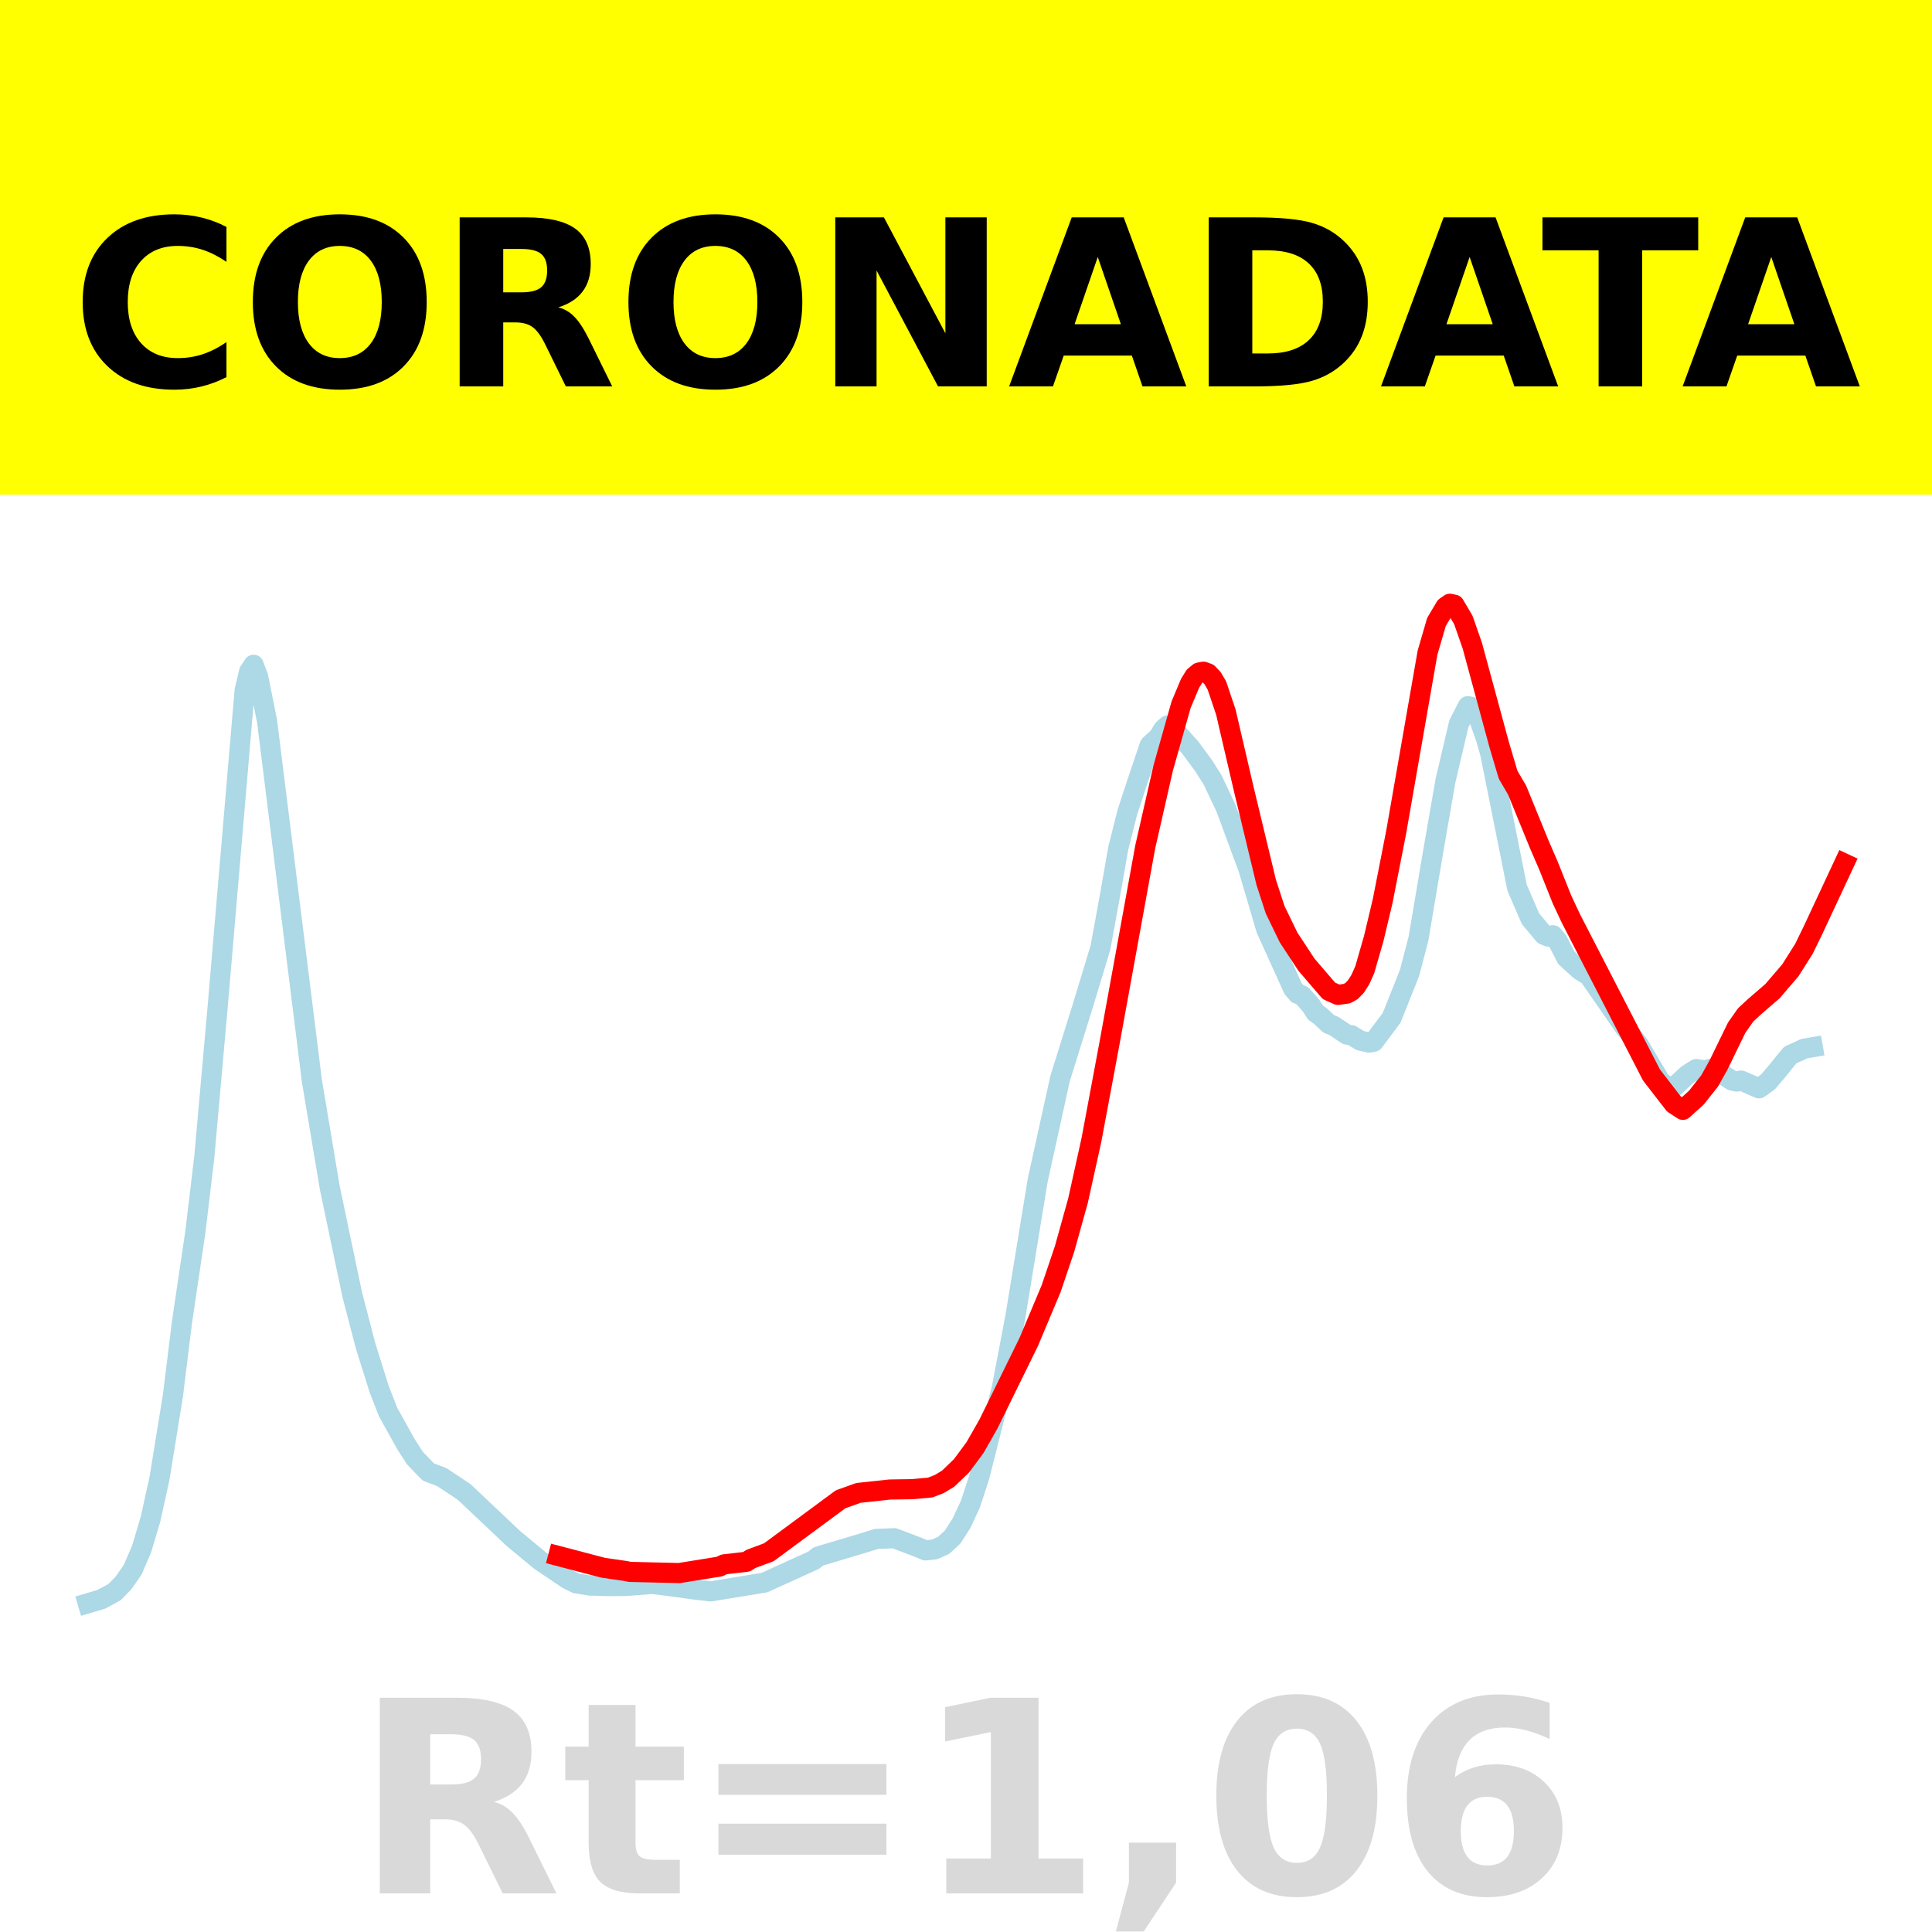
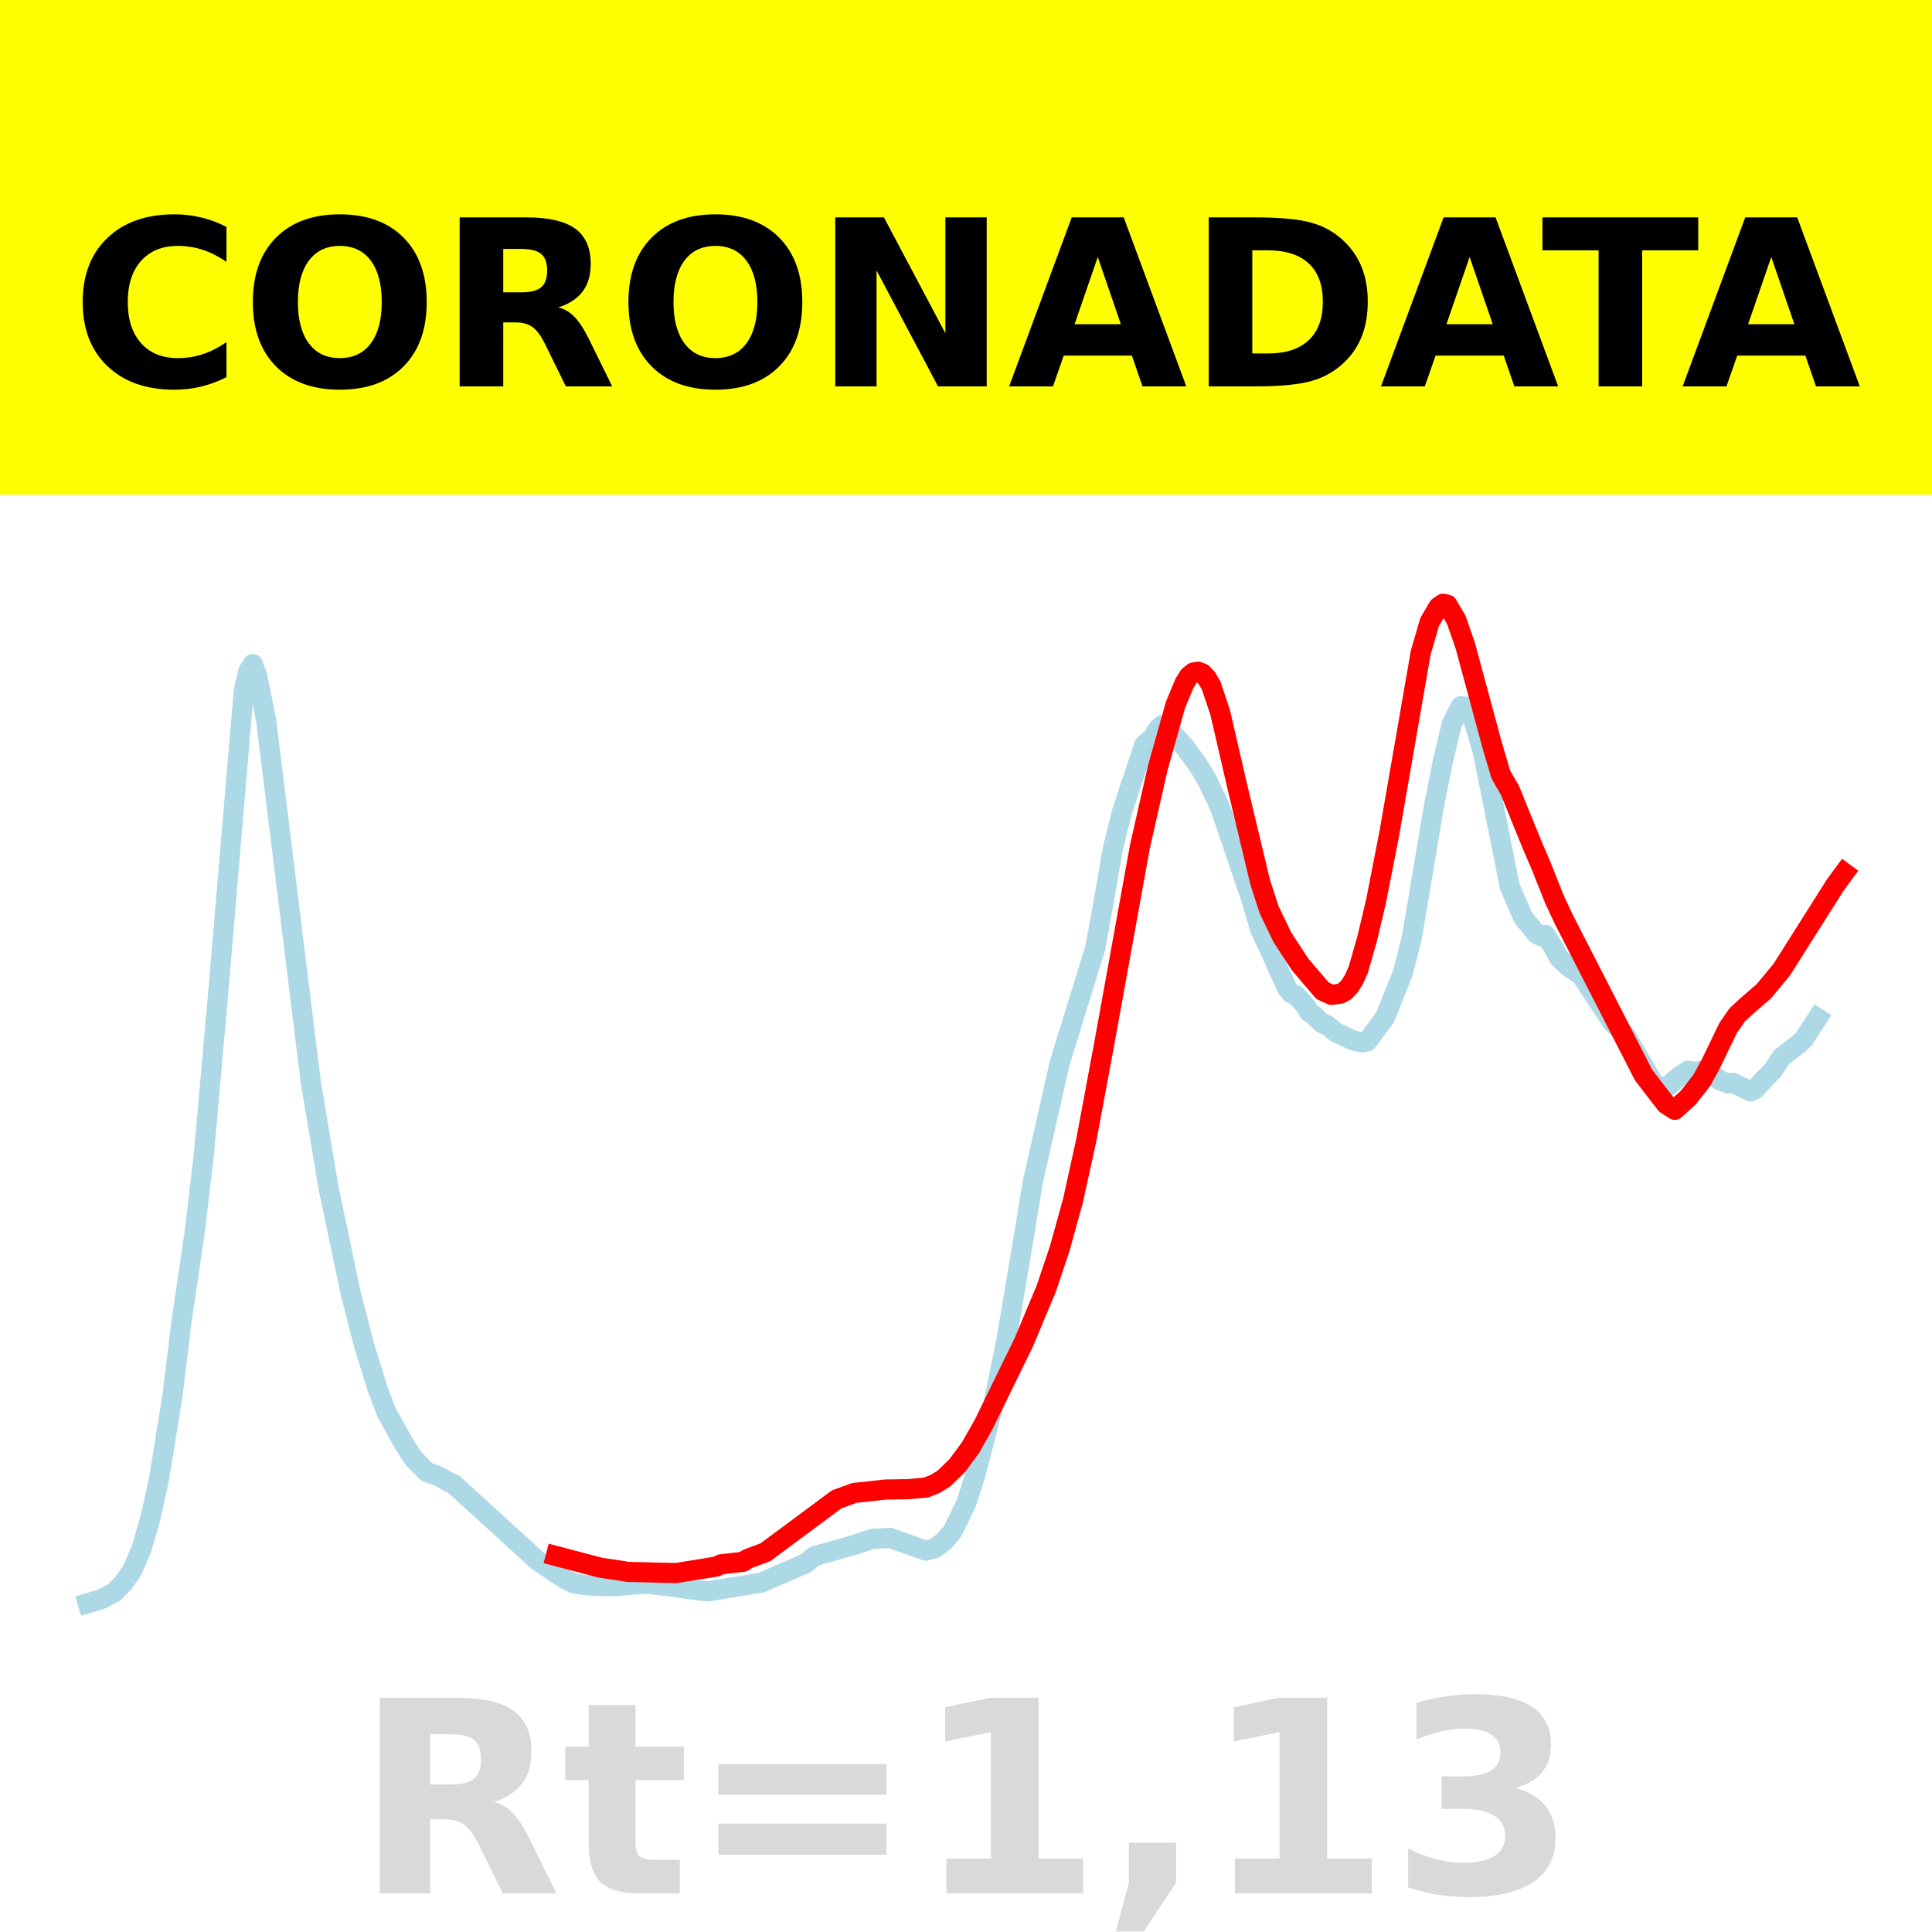
<svg xmlns="http://www.w3.org/2000/svg" xmlns:xlink="http://www.w3.org/1999/xlink" height="144pt" version="1.1" viewBox="0 0 144 144" width="144pt">
  <defs>
    <style type="text/css">*{stroke-linecap:butt;stroke-linejoin:round;}</style>
  </defs>
  <g id="figure_1">
    <g id="patch_1">
      <path d="M 0 144  L 144 144  L 144 0  L 0 0  z " style="fill:#ffffff;" />
    </g>
    <g id="axes_1">
      <g id="patch_2">
        <path d="M 0 144  L 144 144  L 144 0  L 0 0  z " style="fill:#ffffff;" />
      </g>
      <g id="line2d_1">
-         <path clip-path="url(#p129d002555)" d="M 6.545 119.502  L 7.547 119.205  L 8.549 118.659  L 9.217 117.969  L 9.885 117.008  L 10.553 115.458  L 11.221 113.222  L 11.889 110.184  L 12.891 104.009  L 13.558 98.588  L 14.56 91.831  L 15.228 86.23  L 16.23 74.964  L 18.234 51.457  L 18.568 50.056  L 18.902 49.548  L 19.236 50.419  L 19.904 53.741  L 23.243 80.535  L 24.579 88.522  L 26.249 96.474  L 27.25 100.317  L 28.252 103.512  L 28.92 105.232  L 30.256 107.638  L 30.924 108.675  L 31.926 109.716  L 32.928 110.094  L 34.597 111.203  L 38.271 114.675  L 40.275 116.333  L 42.278 117.684  L 42.946 118.017  L 43.948 118.173  L 45.284 118.215  L 46.62 118.21  L 48.623 118.056  L 50.293 118.27  L 51.629 118.455  L 52.965 118.614  L 56.972 117.959  L 60.646 116.29  L 60.98 116.013  L 64.319 115.015  L 65.321 114.702  L 66.657 114.65  L 68.327 115.283  L 68.994 115.559  L 69.662 115.481  L 70.33 115.184  L 70.998 114.568  L 71.666 113.532  L 72.334 112.094  L 73.002 110.045  L 74.672 103.436  L 75.673 98.181  L 77.343 87.975  L 79.013 80.387  L 80.683 75.039  L 82.019 70.64  L 82.686 67.001  L 83.354 63.212  L 84.022 60.556  L 84.69 58.513  L 85.692 55.544  L 86.36 54.935  L 86.694 54.368  L 87.028 54.069  L 87.362 54.226  L 88.698 55.699  L 89.699 57.051  L 90.367 58.104  L 91.369 60.216  L 93.039 64.73  L 94.375 69.259  L 95.043 70.732  L 96.378 73.685  L 96.712 74.074  L 97.046 74.195  L 97.714 74.941  L 98.048 75.47  L 98.382 75.703  L 99.05 76.324  L 99.384 76.445  L 100.386 77.111  L 100.72 77.153  L 101.388 77.558  L 102.056 77.71  L 102.39 77.645  L 103.725 75.859  L 105.061 72.511  L 105.729 69.946  L 106.731 63.989  L 107.733 58.207  L 108.735 53.945  L 109.403 52.634  L 109.737 52.702  L 110.071 53.108  L 110.738 54.994  L 111.072 56.157  L 113.076 66.169  L 114.078 68.482  L 115.08 69.679  L 115.414 69.813  L 115.748 69.707  L 116.082 70.101  L 116.75 71.398  L 117.751 72.307  L 118.419 72.715  L 121.091 76.567  L 122.093 77.793  L 123.763 80.605  L 124.43 81.096  L 124.764 81.034  L 125.766 80.1  L 126.434 79.679  L 127.102 79.787  L 127.436 79.674  L 128.104 79.893  L 129.106 80.544  L 129.44 80.609  L 129.774 80.539  L 131.109 81.118  L 131.777 80.639  L 132.445 79.852  L 133.113 79.024  L 133.447 78.628  L 134.115 78.332  L 134.449 78.167  L 135.117 78.051  L 135.117 78.051  " style="fill:none;stroke:#add8e6;stroke-linecap:square;stroke-width:1.5;" />
+         <path clip-path="url(#p1c94c37053)" d="M 6.545 119.496  L 7.542 119.201  L 8.539 118.669  L 9.204 117.98  L 9.868 117.029  L 10.533 115.462  L 11.197 113.216  L 11.862 110.191  L 12.858 104.002  L 13.523 98.545  L 14.52 91.767  L 15.184 86.156  L 16.181 74.94  L 18.174 51.448  L 18.507 50.022  L 18.839 49.497  L 19.171 50.372  L 19.836 53.678  L 23.158 80.606  L 24.487 88.54  L 26.149 96.445  L 27.145 100.29  L 28.142 103.511  L 28.807 105.264  L 30.136 107.658  L 30.8 108.689  L 31.797 109.703  L 32.794 110.081  L 33.458 110.471  L 33.79 110.603  L 40.103 116.354  L 42.097 117.681  L 42.761 118.009  L 43.758 118.168  L 45.087 118.225  L 46.084 118.218  L 47.081 118.114  L 48.078 118.029  L 50.071 118.257  L 51.732 118.496  L 52.729 118.615  L 56.716 117.966  L 60.039 116.528  L 60.703 115.994  L 63.694 115.142  L 65.023 114.694  L 66.352 114.631  L 69.01 115.578  L 69.674 115.399  L 70.339 114.903  L 71.003 114.129  L 72 112.081  L 72.665 110.049  L 73.994 104.908  L 74.99 100  L 76.319 92.109  L 76.984 88.07  L 78.977 79.253  L 81.635 70.648  L 82.3 66.984  L 82.964 63.162  L 83.629 60.503  L 84.293 58.485  L 85.29 55.513  L 85.955 54.935  L 86.287 54.349  L 86.619 54.053  L 86.952 54.191  L 88.281 55.638  L 89.277 56.998  L 89.942 58.088  L 90.939 60.185  L 93.264 67.018  L 93.929 69.292  L 94.593 70.691  L 95.922 73.642  L 96.255 74.044  L 96.587 74.176  L 97.251 74.906  L 97.584 75.44  L 97.916 75.675  L 98.581 76.291  L 98.913 76.4  L 99.577 76.953  L 100.906 77.569  L 101.571 77.697  L 101.903 77.627  L 103.232 75.832  L 104.561 72.515  L 105.226 69.918  L 106.222 63.987  L 106.887 60.024  L 107.551 56.699  L 108.216 53.936  L 108.88 52.631  L 109.213 52.671  L 109.545 53.084  L 109.877 53.849  L 110.542 56.115  L 112.535 66.109  L 113.532 68.395  L 114.529 69.604  L 114.861 69.778  L 115.193 69.686  L 115.858 70.737  L 116.19 71.38  L 116.855 72.013  L 117.851 72.687  L 120.177 76.21  L 121.174 77.196  L 122.503 79.453  L 123.168 80.609  L 123.832 81.117  L 124.164 81.102  L 125.161 80.223  L 125.826 79.805  L 126.49 79.9  L 126.822 79.789  L 127.487 80  L 128.151 80.507  L 128.816 80.759  L 129.148 80.707  L 130.477 81.341  L 130.809 81.188  L 131.474 80.467  L 132.138 79.779  L 132.803 78.778  L 134.132 77.756  L 134.464 77.432  L 135.461 75.889  L 135.461 75.889  " style="fill:none;stroke:#add8e6;stroke-linecap:square;stroke-width:1.5;" />
      </g>
      <g id="line2d_2">
-         <path clip-path="url(#p129d002555)" d="M 41.61 115.973  L 44.95 116.849  L 46.62 117.092  L 46.954 117.16  L 50.627 117.246  L 53.633 116.761  L 53.967 116.599  L 55.636 116.405  L 55.97 116.192  L 57.306 115.696  L 62.649 111.751  L 63.985 111.271  L 66.323 111.02  L 67.993 110.995  L 69.328 110.874  L 69.996 110.617  L 70.664 110.217  L 71.666 109.253  L 72.668 107.901  L 73.67 106.143  L 76.675 100.023  L 78.345 96.049  L 79.347 93.087  L 80.349 89.487  L 81.351 84.953  L 82.686 77.809  L 85.358 63.127  L 86.694 57.256  L 88.03 52.531  L 88.698 50.936  L 89.032 50.396  L 89.365 50.127  L 89.699 50.065  L 90.033 50.185  L 90.367 50.53  L 90.701 51.094  L 91.369 53.079  L 92.705 58.822  L 94.375 65.76  L 95.043 67.81  L 96.045 69.877  L 97.38 71.906  L 99.05 73.851  L 99.718 74.152  L 100.386 74.06  L 100.72 73.879  L 101.054 73.543  L 101.388 73.021  L 101.722 72.275  L 102.39 69.953  L 103.058 67.146  L 104.059 62.044  L 106.397 48.653  L 107.065 46.359  L 107.733 45.233  L 108.067 45  L 108.401 45.073  L 109.069 46.209  L 109.737 48.123  L 111.74 55.504  L 112.408 57.753  L 113.076 58.89  L 114.746 62.978  L 115.414 64.518  L 116.416 67.029  L 117.083 68.454  L 123.095 80.129  L 124.764 82.287  L 125.432 82.721  L 126.434 81.817  L 127.436 80.554  L 128.104 79.346  L 129.44 76.6  L 130.108 75.647  L 130.776 75.028  L 132.111 73.876  L 133.447 72.316  L 134.449 70.73  L 135.117 69.363  L 137.455 64.356  L 137.455 64.356  " style="fill:none;stroke:#ff0000;stroke-linecap:square;stroke-width:1.5;" />
+         <path clip-path="url(#p1c94c37053)" d="M 41.432 115.973  L 44.755 116.849  L 46.416 117.092  L 46.748 117.16  L 50.403 117.246  L 53.394 116.761  L 53.726 116.599  L 55.387 116.405  L 55.719 116.192  L 57.048 115.696  L 62.365 111.751  L 63.694 111.271  L 66.019 111.02  L 67.681 110.995  L 69.01 110.874  L 69.674 110.617  L 70.339 110.217  L 71.335 109.253  L 72.332 107.901  L 73.329 106.143  L 76.319 100.023  L 77.981 96.049  L 78.977 93.087  L 79.974 89.487  L 80.971 84.953  L 82.3 77.809  L 84.958 63.127  L 86.287 57.256  L 87.616 52.531  L 88.281 50.936  L 88.613 50.396  L 88.945 50.127  L 89.277 50.065  L 89.61 50.185  L 89.942 50.53  L 90.274 51.094  L 90.939 53.079  L 92.268 58.822  L 93.929 65.76  L 94.593 67.81  L 95.59 69.877  L 96.919 71.906  L 98.581 73.851  L 99.245 74.152  L 99.91 74.06  L 100.242 73.879  L 100.574 73.543  L 100.906 73.021  L 101.239 72.275  L 101.903 69.953  L 102.568 67.146  L 103.564 62.044  L 105.89 48.653  L 106.555 46.359  L 107.219 45.233  L 107.551 45  L 107.884 45.073  L 108.548 46.209  L 109.213 48.123  L 111.206 55.504  L 111.871 57.753  L 112.535 58.89  L 114.197 62.978  L 114.861 64.518  L 115.858 67.029  L 116.522 68.454  L 122.503 80.129  L 124.164 82.287  L 124.829 82.721  L 125.826 81.817  L 126.822 80.554  L 127.487 79.346  L 128.816 76.6  L 129.48 75.647  L 130.145 75.027  L 131.474 73.874  L 132.803 72.267  L 136.79 65.964  L 137.455 65.059  L 137.455 65.059  " style="fill:none;stroke:#ff0000;stroke-linecap:square;stroke-width:1.5;" />
      </g>
      <g id="patch_3">
        <path d="M 0 144  L 0 0  " style="fill:none;stroke:#ffffff;stroke-linecap:square;stroke-linejoin:miter;stroke-width:0.8;" />
      </g>
      <g id="patch_4">
        <path d="M 144 144  L 144 0  " style="fill:none;stroke:#ffffff;stroke-linecap:square;stroke-linejoin:miter;stroke-width:0.8;" />
      </g>
      <g id="patch_5">
-         <path d="M -0 144  L 144 144  " style="fill:none;stroke:#ffffff;stroke-linecap:square;stroke-linejoin:miter;stroke-width:0.8;" />
+         <path d="M 0 144  L 144 144  " style="fill:none;stroke:#ffffff;stroke-linecap:square;stroke-linejoin:miter;stroke-width:0.8;" />
      </g>
      <g id="patch_6">
-         <path d="M -0 0  L 144 0  " style="fill:none;stroke:#ffffff;stroke-linecap:square;stroke-linejoin:miter;stroke-width:0.8;" />
+         <path d="M 0 0  L 144 0  " style="fill:none;stroke:#ffffff;stroke-linecap:square;stroke-linejoin:miter;stroke-width:0.8;" />
      </g>
    </g>
    <g id="text_1">
      <g id="patch_7">
        <path d="M -64.848 36.368  L 208.848 36.368  L 208.848 -7.654  L -64.848 -7.654  z " style="fill:#ffff00;stroke:#ffff00;stroke-linejoin:miter;" />
      </g>
      <g transform="translate(72 9.45018)scale(0.1728 -0.1728)" />
      <g transform="translate(-60.87375 28.8)scale(0.1728 -0.1728)">
        <defs>
          <path id="DejaVuSans-Bold-32" />
          <path d="M 67 4  Q 61.812 1.312 56.203 -0.047  Q 50.594 -1.422 44.484 -1.422  Q 26.266 -1.422 15.625 8.766  Q 4.984 18.953 4.984 36.375  Q 4.984 53.859 15.625 64.031  Q 26.266 74.219 44.484 74.219  Q 50.594 74.219 56.203 72.844  Q 61.812 71.484 67 68.797  L 67 53.719  Q 61.766 57.281 56.688 58.938  Q 51.609 60.594 46 60.594  Q 35.938 60.594 30.172 54.141  Q 24.422 47.703 24.422 36.375  Q 24.422 25.094 30.172 18.641  Q 35.938 12.203 46 12.203  Q 51.609 12.203 56.688 13.859  Q 61.766 15.531 67 19.094  z " id="DejaVuSans-Bold-67" />
          <path d="M 42.484 60.594  Q 33.891 60.594 29.156 54.25  Q 24.422 47.906 24.422 36.375  Q 24.422 24.906 29.156 18.547  Q 33.891 12.203 42.484 12.203  Q 51.125 12.203 55.859 18.547  Q 60.594 24.906 60.594 36.375  Q 60.594 47.906 55.859 54.25  Q 51.125 60.594 42.484 60.594  z M 42.484 74.219  Q 60.062 74.219 70.016 64.156  Q 79.984 54.109 79.984 36.375  Q 79.984 18.703 70.016 8.641  Q 60.062 -1.422 42.484 -1.422  Q 24.953 -1.422 14.969 8.641  Q 4.984 18.703 4.984 36.375  Q 4.984 54.109 14.969 64.156  Q 24.953 74.219 42.484 74.219  z " id="DejaVuSans-Bold-79" />
          <path d="M 35.891 40.578  Q 41.797 40.578 44.359 42.766  Q 46.922 44.969 46.922 50  Q 46.922 54.984 44.359 57.125  Q 41.797 59.281 35.891 59.281  L 27.984 59.281  L 27.984 40.578  z M 27.984 27.594  L 27.984 0  L 9.188 0  L 9.188 72.906  L 37.891 72.906  Q 52.297 72.906 59 68.062  Q 65.719 63.234 65.719 52.781  Q 65.719 45.562 62.219 40.922  Q 58.734 36.281 51.703 34.078  Q 55.562 33.203 58.609 30.094  Q 61.672 27 64.797 20.703  L 75 0  L 54.984 0  L 46.094 18.109  Q 43.406 23.578 40.641 25.578  Q 37.891 27.594 33.297 27.594  z " id="DejaVuSans-Bold-82" />
          <path d="M 9.188 72.906  L 30.172 72.906  L 56.688 22.906  L 56.688 72.906  L 74.516 72.906  L 74.516 0  L 53.516 0  L 27 50  L 27 0  L 9.188 0  z " id="DejaVuSans-Bold-78" />
          <path d="M 53.422 13.281  L 24.031 13.281  L 19.391 0  L 0.484 0  L 27.484 72.906  L 49.906 72.906  L 76.906 0  L 58.016 0  z M 28.719 26.812  L 48.688 26.812  L 38.719 55.812  z " id="DejaVuSans-Bold-65" />
          <path d="M 27.984 58.688  L 27.984 14.203  L 34.719 14.203  Q 46.234 14.203 52.312 19.922  Q 58.406 25.641 58.406 36.531  Q 58.406 47.359 52.344 53.016  Q 46.297 58.688 34.719 58.688  z M 9.188 72.906  L 29 72.906  Q 45.609 72.906 53.734 70.531  Q 61.859 68.172 67.672 62.5  Q 72.797 57.562 75.281 51.109  Q 77.781 44.672 77.781 36.531  Q 77.781 28.266 75.281 21.797  Q 72.797 15.328 67.672 10.406  Q 61.812 4.734 53.609 2.359  Q 45.406 0 29 0  L 9.188 0  z " id="DejaVuSans-Bold-68" />
          <path d="M 0.484 72.906  L 67.672 72.906  L 67.672 58.688  L 43.5 58.688  L 43.5 0  L 24.703 0  L 24.703 58.688  L 0.484 58.688  z " id="DejaVuSans-Bold-84" />
        </defs>
        <use xlink:href="#DejaVuSans-Bold-32" />
        <use x="34.814" xlink:href="#DejaVuSans-Bold-32" />
        <use x="69.629" xlink:href="#DejaVuSans-Bold-32" />
        <use x="104.443" xlink:href="#DejaVuSans-Bold-32" />
        <use x="139.258" xlink:href="#DejaVuSans-Bold-32" />
        <use x="174.072" xlink:href="#DejaVuSans-Bold-32" />
        <use x="208.887" xlink:href="#DejaVuSans-Bold-32" />
        <use x="243.701" xlink:href="#DejaVuSans-Bold-32" />
        <use x="278.516" xlink:href="#DejaVuSans-Bold-32" />
        <use x="313.33" xlink:href="#DejaVuSans-Bold-32" />
        <use x="348.145" xlink:href="#DejaVuSans-Bold-32" />
        <use x="382.959" xlink:href="#DejaVuSans-Bold-67" />
        <use x="456.348" xlink:href="#DejaVuSans-Bold-79" />
        <use x="541.357" xlink:href="#DejaVuSans-Bold-82" />
        <use x="618.359" xlink:href="#DejaVuSans-Bold-79" />
        <use x="703.369" xlink:href="#DejaVuSans-Bold-78" />
        <use x="787.061" xlink:href="#DejaVuSans-Bold-65" />
        <use x="864.453" xlink:href="#DejaVuSans-Bold-68" />
        <use x="947.461" xlink:href="#DejaVuSans-Bold-65" />
        <use x="1017.104" xlink:href="#DejaVuSans-Bold-84" />
        <use x="1077.566" xlink:href="#DejaVuSans-Bold-65" />
        <use x="1154.959" xlink:href="#DejaVuSans-Bold-32" />
        <use x="1189.773" xlink:href="#DejaVuSans-Bold-32" />
        <use x="1224.588" xlink:href="#DejaVuSans-Bold-32" />
        <use x="1259.402" xlink:href="#DejaVuSans-Bold-32" />
        <use x="1294.217" xlink:href="#DejaVuSans-Bold-32" />
        <use x="1329.031" xlink:href="#DejaVuSans-Bold-32" />
        <use x="1363.846" xlink:href="#DejaVuSans-Bold-32" />
        <use x="1398.66" xlink:href="#DejaVuSans-Bold-32" />
        <use x="1433.475" xlink:href="#DejaVuSans-Bold-32" />
        <use x="1468.289" xlink:href="#DejaVuSans-Bold-32" />
        <use x="1503.104" xlink:href="#DejaVuSans-Bold-32" />
      </g>
    </g>
    <g id="text_2">
      <g style="fill:#808080;opacity:0.3;" transform="translate(26.46875 141.12)scale(0.2 -0.2)">
        <defs>
          <path d="M 27.484 70.219  L 27.484 54.688  L 45.516 54.688  L 45.516 42.188  L 27.484 42.188  L 27.484 19  Q 27.484 15.188 29 13.844  Q 30.516 12.5 35.016 12.5  L 44 12.5  L 44 0  L 29 0  Q 18.656 0 14.328 4.312  Q 10.016 8.641 10.016 19  L 10.016 42.188  L 1.312 42.188  L 1.312 54.688  L 10.016 54.688  L 10.016 70.219  z " id="DejaVuSans-Bold-116" />
          <path d="M 10.594 48.188  L 73.188 48.188  L 73.188 36.719  L 10.594 36.719  z M 10.594 25.984  L 73.188 25.984  L 73.188 14.406  L 10.594 14.406  z " id="DejaVuSans-Bold-61" />
          <path d="M 11.719 12.984  L 28.328 12.984  L 28.328 60.109  L 11.281 56.594  L 11.281 69.391  L 28.219 72.906  L 46.094 72.906  L 46.094 12.984  L 62.703 12.984  L 62.703 0  L 11.719 0  z " id="DejaVuSans-Bold-49" />
          <path d="M 10.203 18.891  L 27.781 18.891  L 27.781 4  L 15.719 -14.203  L 5.328 -14.203  L 10.203 4  z " id="DejaVuSans-Bold-44" />
-           <path d="M 46 36.531  Q 46 50.203 43.438 55.781  Q 40.875 61.375 34.812 61.375  Q 28.766 61.375 26.172 55.781  Q 23.578 50.203 23.578 36.531  Q 23.578 22.703 26.172 17.031  Q 28.766 11.375 34.812 11.375  Q 40.828 11.375 43.406 17.031  Q 46 22.703 46 36.531  z M 64.797 36.375  Q 64.797 18.266 56.984 8.422  Q 49.172 -1.422 34.812 -1.422  Q 20.406 -1.422 12.594 8.422  Q 4.781 18.266 4.781 36.375  Q 4.781 54.547 12.594 64.375  Q 20.406 74.219 34.812 74.219  Q 49.172 74.219 56.984 64.375  Q 64.797 54.547 64.797 36.375  z " id="DejaVuSans-Bold-48" />
-           <path d="M 36.188 35.984  Q 31.25 35.984 28.781 32.781  Q 26.312 29.594 26.312 23.188  Q 26.312 16.797 28.781 13.594  Q 31.25 10.406 36.188 10.406  Q 41.156 10.406 43.625 13.594  Q 46.094 16.797 46.094 23.188  Q 46.094 29.594 43.625 32.781  Q 41.156 35.984 36.188 35.984  z M 59.422 71  L 59.422 57.516  Q 54.781 59.719 50.672 60.766  Q 46.578 61.812 42.672 61.812  Q 34.281 61.812 29.594 57.141  Q 24.906 52.484 24.125 43.312  Q 27.344 45.703 31.094 46.891  Q 34.859 48.094 39.312 48.094  Q 50.484 48.094 57.344 41.547  Q 64.203 35.016 64.203 24.422  Q 64.203 12.703 56.531 5.641  Q 48.875 -1.422 35.984 -1.422  Q 21.781 -1.422 13.984 8.172  Q 6.203 17.781 6.203 35.406  Q 6.203 53.469 15.312 63.797  Q 24.422 74.125 40.281 74.125  Q 45.312 74.125 50.047 73.344  Q 54.781 72.562 59.422 71  z " id="DejaVuSans-Bold-54" />
+           <path d="M 46.578 39.312  Q 53.953 37.406 57.781 32.688  Q 61.625 27.984 61.625 20.703  Q 61.625 9.859 53.312 4.219  Q 45.016 -1.422 29.109 -1.422  Q 23.484 -1.422 17.844 -0.516  Q 12.203 0.391 6.688 2.203  L 6.688 16.703  Q 11.969 14.062 17.156 12.719  Q 22.359 11.375 27.391 11.375  Q 34.859 11.375 38.844 13.953  Q 42.828 16.547 42.828 21.391  Q 42.828 26.375 38.75 28.938  Q 34.672 31.5 26.703 31.5  L 19.188 31.5  L 19.188 43.609  L 27.094 43.609  Q 34.188 43.609 37.641 45.828  Q 41.109 48.047 41.109 52.594  Q 41.109 56.781 37.734 59.078  Q 34.375 61.375 28.219 61.375  Q 23.688 61.375 19.047 60.344  Q 14.406 59.328 9.812 57.328  L 9.812 71.094  Q 15.375 72.656 20.844 73.438  Q 26.312 74.219 31.594 74.219  Q 45.797 74.219 52.844 69.547  Q 59.906 64.891 59.906 55.516  Q 59.906 49.125 56.531 45.047  Q 53.172 40.969 46.578 39.312  z " id="DejaVuSans-Bold-51" />
        </defs>
        <use xlink:href="#DejaVuSans-Bold-82" />
        <use x="77.002" xlink:href="#DejaVuSans-Bold-116" />
        <use x="124.805" xlink:href="#DejaVuSans-Bold-61" />
        <use x="208.594" xlink:href="#DejaVuSans-Bold-49" />
        <use x="278.174" xlink:href="#DejaVuSans-Bold-44" />
-         <use x="316.162" xlink:href="#DejaVuSans-Bold-48" />
-         <use x="385.742" xlink:href="#DejaVuSans-Bold-54" />
+         <use x="316.162" xlink:href="#DejaVuSans-Bold-49" />
+         <use x="385.742" xlink:href="#DejaVuSans-Bold-51" />
      </g>
    </g>
  </g>
  <defs>
-     <clipPath id="p129d002555">
+     <clipPath id="p1c94c37053">
      <rect height="144" width="144" x="0" y="0" />
    </clipPath>
  </defs>
</svg>
